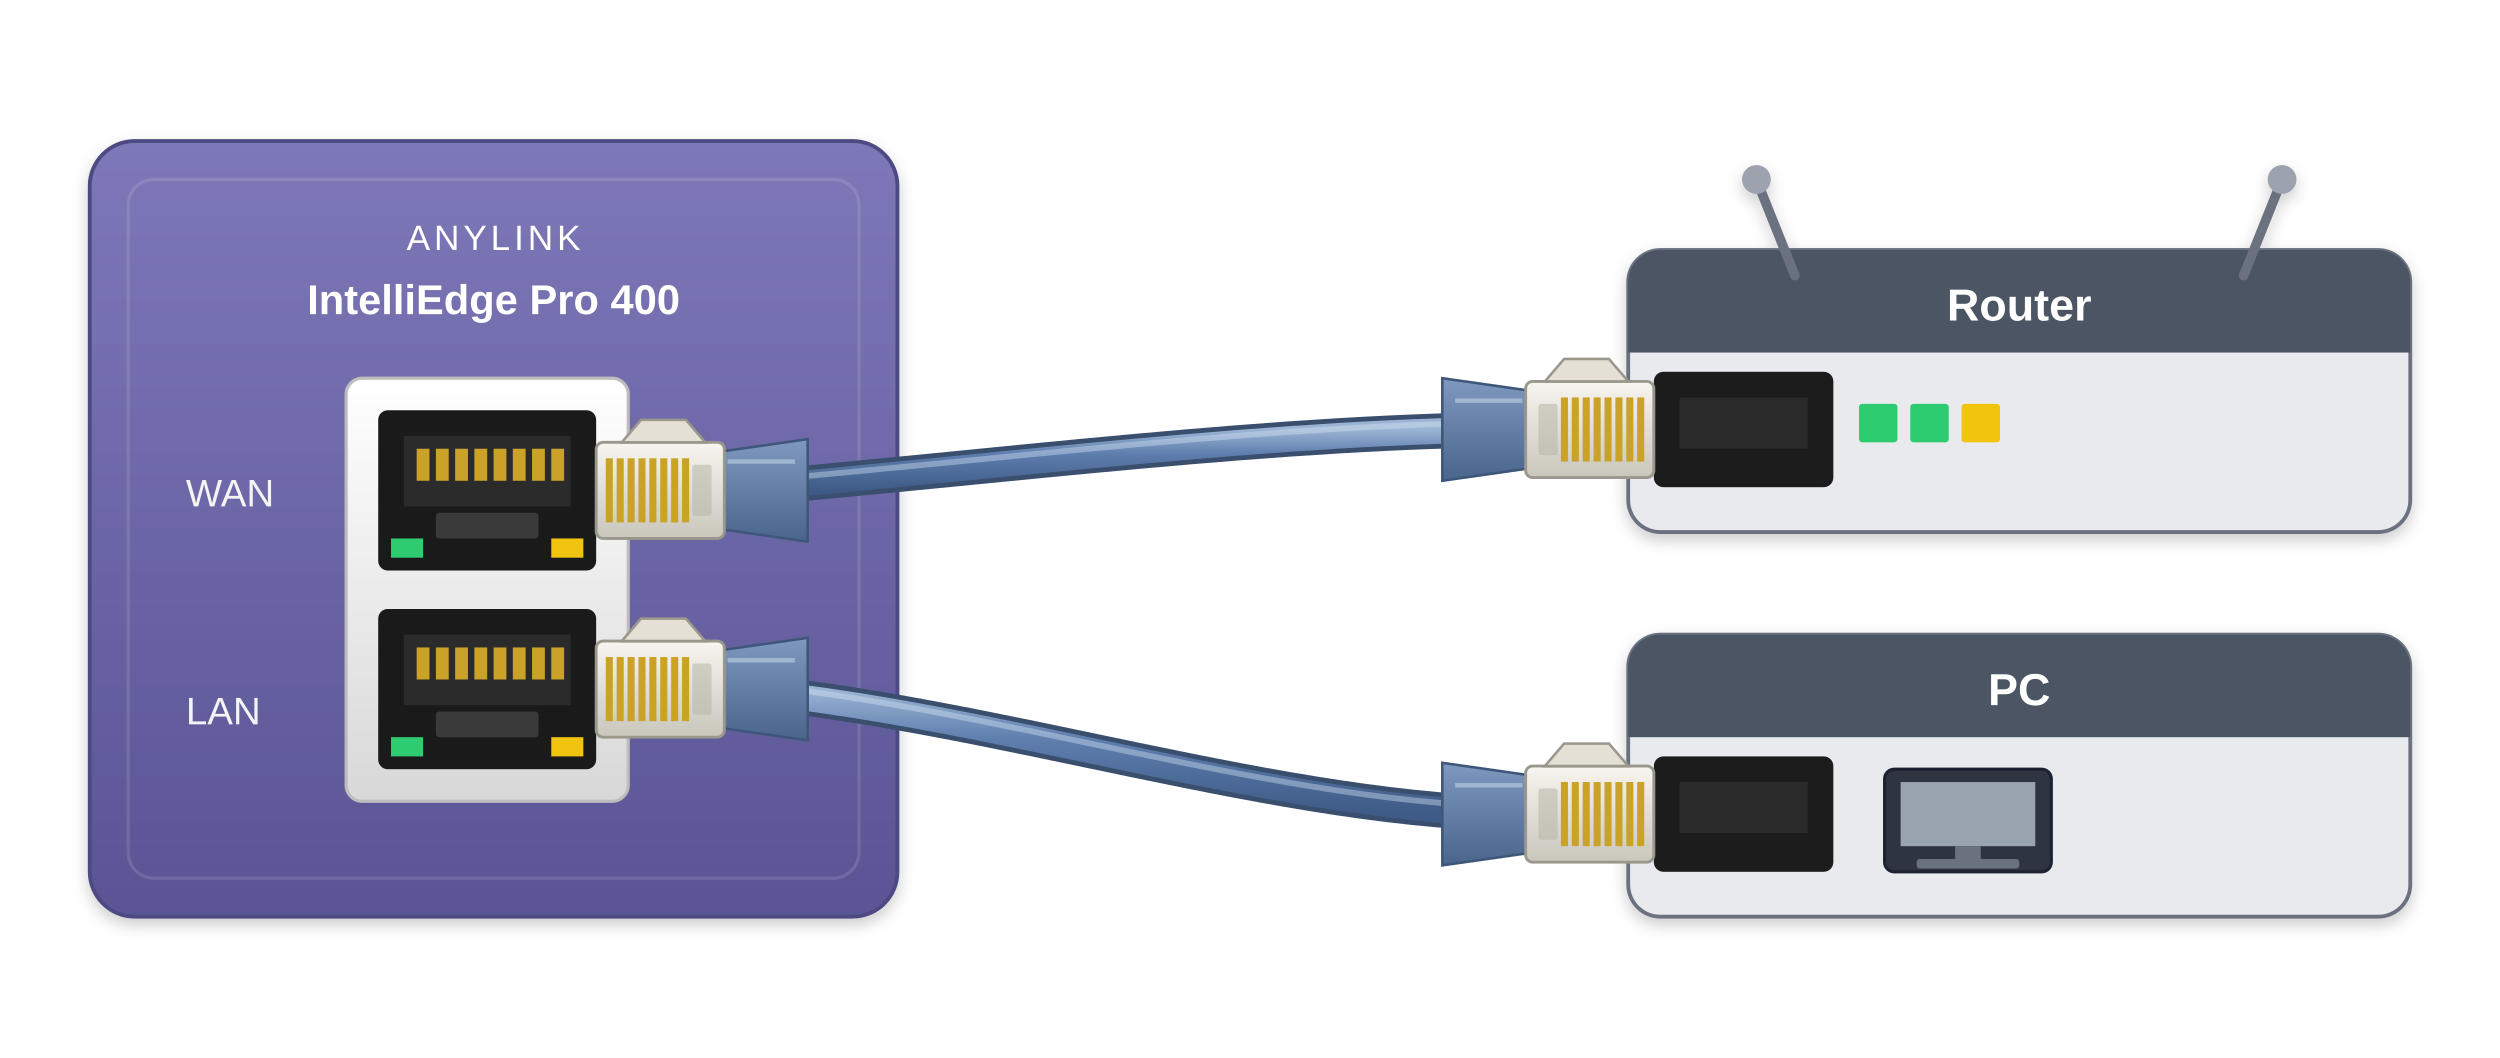
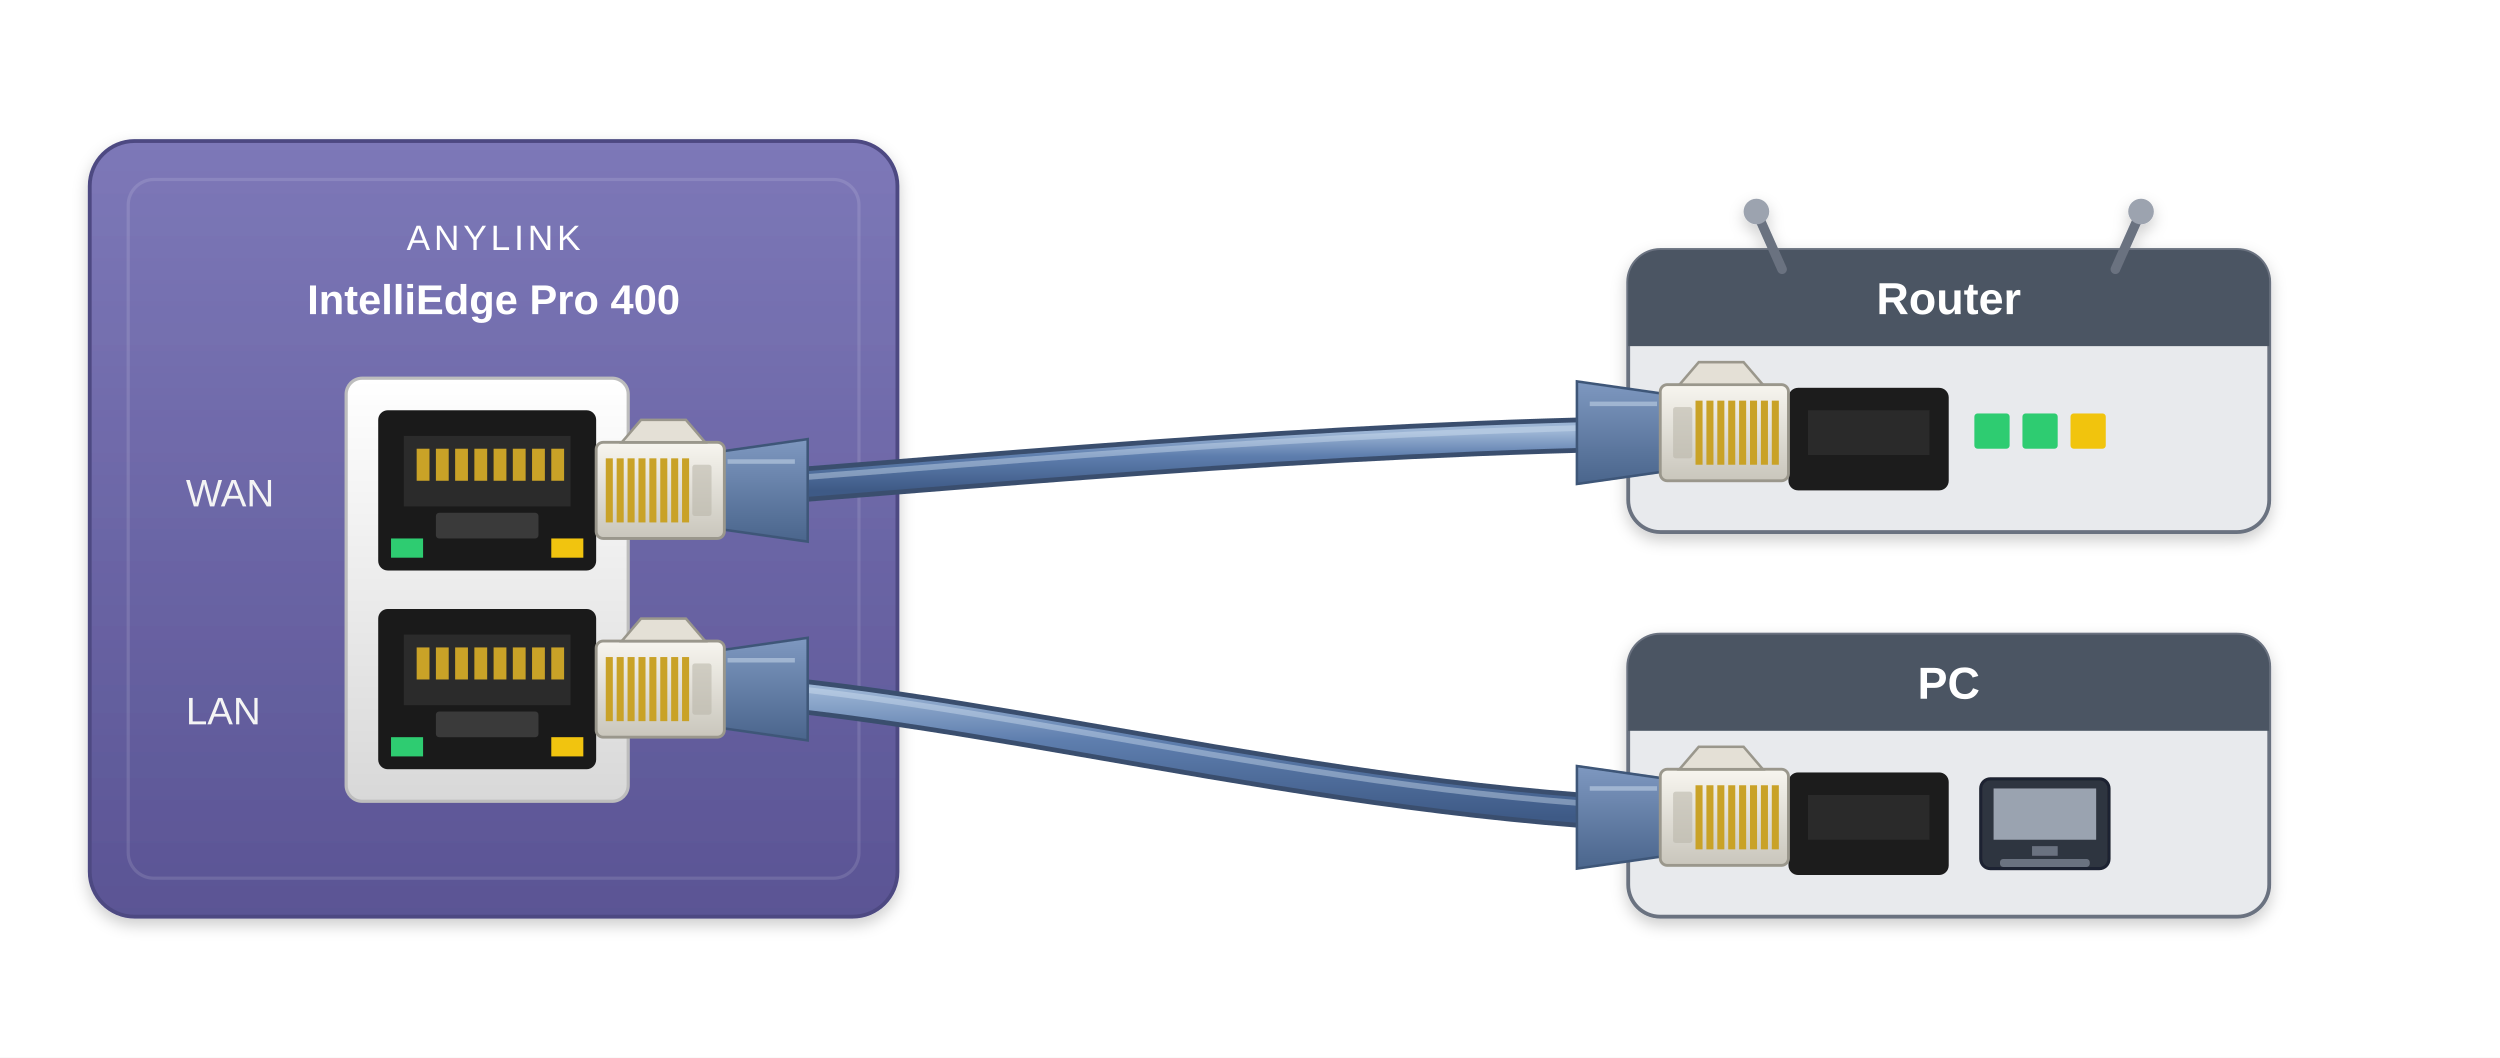
<svg xmlns="http://www.w3.org/2000/svg" xmlns:xlink="http://www.w3.org/1999/xlink" width="780" height="330" viewBox="0 0 780 330" role="img" aria-labelledby="title">
  <defs>
    <linearGradient id="eth-chassis" x1="0" y1="0" x2="0" y2="1">
      <stop offset="0%" stop-color="#7D78B8" />
      <stop offset="100%" stop-color="#5A5494" />
    </linearGradient>
    <linearGradient id="eth-bezel" x1="0" y1="0" x2="0" y2="1">
      <stop offset="0%" stop-color="#FFFFFF" />
      <stop offset="100%" stop-color="#D8D8D8" />
    </linearGradient>
    <filter id="eth-shadow" x="-10%" y="-10%" width="130%" height="140%">
      <feDropShadow dx="0" dy="2" stdDeviation="2.4" flood-color="#000" flood-opacity="0.2" />
    </filter>
    <clipPath id="eth-router-clip">
-       <rect width="244" height="88" rx="10" />
+       <rect width="200" height="88" rx="10" />
    </clipPath>
    <clipPath id="eth-pc-clip">
-       <rect width="244" height="88" rx="10" />
+       <rect width="200" height="88" rx="10" />
    </clipPath>
    <linearGradient id="eth-jacket" x1="0" y1="0" x2="0" y2="1">
      <stop offset="0%" stop-color="#9BB4D4" />
      <stop offset="40%" stop-color="#5E7EAE" />
      <stop offset="100%" stop-color="#3E5A86" />
    </linearGradient>
    <linearGradient id="eth-boot" x1="0" y1="0" x2="0" y2="1">
      <stop offset="0%" stop-color="#7E98C0" />
      <stop offset="100%" stop-color="#4A658C" />
    </linearGradient>
    <linearGradient id="eth-plug" x1="0" y1="0" x2="0" y2="1">
      <stop offset="0%" stop-color="#F7F5EF" />
      <stop offset="100%" stop-color="#C9C6BC" />
    </linearGradient>
    <g id="rj45-plug">
      <path d="M38 5 L66 1 V33 L38 29 Z" fill="url(#eth-boot)" stroke="#3E5678" stroke-width="0.8" />
      <path d="M41 8 H62" stroke="#D8E6F4" stroke-width="1.4" opacity="0.45" />
      <rect x="0" y="2" width="40" height="30" rx="2.2" fill="url(#eth-plug)" stroke="#9A978C" stroke-width="0.9" />
      <path d="M8 2 L14 -5 H28 L34 2 Z" fill="#E4E0D6" stroke="#9A978C" stroke-width="0.8" />
      <g fill="#C9A227">
        <rect x="3" y="7" width="2.2" height="20" />
        <rect x="6.4" y="7" width="2.2" height="20" />
        <rect x="9.8" y="7" width="2.2" height="20" />
        <rect x="13.2" y="7" width="2.2" height="20" />
        <rect x="16.6" y="7" width="2.2" height="20" />
        <rect x="20" y="7" width="2.2" height="20" />
        <rect x="23.4" y="7" width="2.2" height="20" />
        <rect x="26.8" y="7" width="2.2" height="20" />
      </g>
      <rect x="30" y="9" width="6" height="16" rx="0.8" fill="#B8B4A8" opacity="0.55" />
    </g>
    <g id="jack-face">
      <rect width="68" height="50" rx="3" fill="#1A1A1A" />
      <rect x="8" y="8" width="52" height="22" fill="#2B2B2B" />
      <g fill="#C9A227">
        <rect x="12" y="12" width="4" height="10" />
        <rect x="18" y="12" width="4" height="10" />
        <rect x="24" y="12" width="4" height="10" />
        <rect x="30" y="12" width="4" height="10" />
        <rect x="36" y="12" width="4" height="10" />
        <rect x="42" y="12" width="4" height="10" />
        <rect x="48" y="12" width="4" height="10" />
        <rect x="54" y="12" width="4" height="10" />
      </g>
      <rect x="18" y="32" width="32" height="8" rx="1" fill="#3A3A3A" />
      <rect x="4" y="40" width="10" height="6" fill="#2ECC71" />
      <rect x="54" y="40" width="10" height="6" fill="#F1C40F" />
    </g>
  </defs>
  <rect width="780" height="330" fill="#fff" />
  <g filter="url(#eth-shadow)">
    <rect x="28" y="44" width="252" height="242" rx="14" fill="url(#eth-chassis)" stroke="#4E4982" stroke-width="1.2" />
  </g>
  <rect x="40" y="56" width="228" height="218" rx="8" fill="none" stroke="#fff" stroke-opacity="0.12" />
  <text x="154" y="78" text-anchor="middle" font-family="Arial, Helvetica, sans-serif" font-size="11" letter-spacing="1.2" fill="#fff">ANYLINK</text>
  <text x="154" y="98" text-anchor="middle" font-family="Arial, Helvetica, sans-serif" font-size="13" font-weight="700" fill="#fff">IntelliEdge Pro 400</text>
  <text x="58" y="158" font-family="Arial, Helvetica, sans-serif" font-size="12" fill="#F4F4F4">WAN</text>
  <text x="58" y="226" font-family="Arial, Helvetica, sans-serif" font-size="12" fill="#F4F4F4">LAN</text>
  <g transform="translate(108,118)">
    <rect width="88" height="132" rx="5" fill="url(#eth-bezel)" stroke="#BDBDBD" stroke-width="1" />
    <use href="#jack-face" xlink:href="#jack-face" x="10" y="10" />
    <use href="#jack-face" xlink:href="#jack-face" x="10" y="72" />
  </g>
  <g filter="url(#eth-shadow)" transform="translate(508,78)">
-     <rect width="244" height="88" rx="10" fill="#E8EAED" stroke="#6B7280" stroke-width="1.2" />
+     <rect width="200" height="88" rx="10" fill="#E8EAED" stroke="#6B7280" stroke-width="1.2" />
    <g clip-path="url(#eth-router-clip)">
-       <rect width="244" height="32" fill="#4B5563" />
+       <rect width="200" height="30" fill="#4B5563" />
    </g>
-     <text x="122" y="22" text-anchor="middle" font-family="Arial, Helvetica, sans-serif" font-size="14" font-weight="700" fill="#fff">Router</text>
-     <line x1="52" y1="8" x2="40" y2="-22" stroke="#6B7280" stroke-width="3" stroke-linecap="round" />
-     <line x1="192" y1="8" x2="204" y2="-22" stroke="#6B7280" stroke-width="3" stroke-linecap="round" />
-     <circle cx="40" cy="-22" r="4.5" fill="#9CA3AF" />
-     <circle cx="204" cy="-22" r="4.5" fill="#9CA3AF" />
-     <rect x="8" y="38" width="56" height="36" rx="3" fill="#1A1A1A" />
-     <rect x="16" y="46" width="40" height="16" fill="#2B2B2B" />
-     <rect x="72" y="48" width="12" height="12" rx="1" fill="#2ECC71" />
-     <rect x="88" y="48" width="12" height="12" rx="1" fill="#2ECC71" />
-     <rect x="104" y="48" width="12" height="12" rx="1" fill="#F1C40F" />
+     <text x="100" y="20" text-anchor="middle" font-family="Arial, Helvetica, sans-serif" font-size="14" font-weight="700" fill="#fff">Router</text>
+     <line x1="48" y1="6" x2="40" y2="-12" stroke="#6B7280" stroke-width="3" stroke-linecap="round" />
+     <line x1="152" y1="6" x2="160" y2="-12" stroke="#6B7280" stroke-width="3" stroke-linecap="round" />
+     <circle cx="40" cy="-12" r="4" fill="#9CA3AF" />
+     <circle cx="160" cy="-12" r="4" fill="#9CA3AF" />
+     <rect x="50" y="43" width="50" height="32" rx="3" fill="#1A1A1A" />
+     <rect x="56" y="50" width="38" height="14" fill="#2B2B2B" />
+     <rect x="108" y="51" width="11" height="11" rx="1" fill="#2ECC71" />
+     <rect x="123" y="51" width="11" height="11" rx="1" fill="#2ECC71" />
+     <rect x="138" y="51" width="11" height="11" rx="1" fill="#F1C40F" />
  </g>
  <g filter="url(#eth-shadow)" transform="translate(508,198)">
-     <rect width="244" height="88" rx="10" fill="#E8EAED" stroke="#6B7280" stroke-width="1.2" />
+     <rect width="200" height="88" rx="10" fill="#E8EAED" stroke="#6B7280" stroke-width="1.2" />
    <g clip-path="url(#eth-pc-clip)">
-       <rect width="244" height="32" fill="#4B5563" />
+       <rect width="200" height="30" fill="#4B5563" />
    </g>
-     <text x="122" y="22" text-anchor="middle" font-family="Arial, Helvetica, sans-serif" font-size="14" font-weight="700" fill="#fff">PC</text>
-     <rect x="8" y="38" width="56" height="36" rx="3" fill="#1A1A1A" />
-     <rect x="16" y="46" width="40" height="16" fill="#2B2B2B" />
-     <rect x="80" y="42" width="52" height="32" rx="3" fill="#2F3540" stroke="#1F2430" />
-     <rect x="85" y="46" width="42" height="20" fill="#9AA3B0" />
-     <rect x="102" y="66" width="8" height="4" fill="#6B7280" />
-     <rect x="90" y="70" width="32" height="3" rx="1" fill="#6B7280" />
+     <text x="100" y="20" text-anchor="middle" font-family="Arial, Helvetica, sans-serif" font-size="14" font-weight="700" fill="#fff">PC</text>
+     <rect x="50" y="43" width="50" height="32" rx="3" fill="#1A1A1A" />
+     <rect x="56" y="50" width="38" height="14" fill="#2B2B2B" />
+     <rect x="110" y="45" width="40" height="28" rx="3" fill="#2F3540" stroke="#1F2430" />
+     <rect x="114" y="48" width="32" height="16" fill="#9AA3B0" />
+     <rect x="126" y="66" width="8" height="3" fill="#6B7280" />
+     <rect x="116" y="70" width="28" height="2.5" rx="1" fill="#6B7280" />
  </g>
-   <path d="M226 153 C 310 146, 400 134, 478 134" fill="none" stroke="#3A4E6E" stroke-width="11" stroke-linecap="round" />
-   <path d="M226 153 C 310 146, 400 134, 478 134" fill="none" stroke="url(#eth-jacket)" stroke-width="8" stroke-linecap="round" />
-   <path d="M226 150.8 C 310 143.8, 400 131.8, 478 131.8" fill="none" stroke="#D8E6F4" stroke-width="1.8" stroke-linecap="round" opacity="0.4" />
+   <path d="M226 153 C 320 146, 430 135, 548 135" fill="none" stroke="#3A4E6E" stroke-width="11" stroke-linecap="round" />
+   <path d="M226 153 C 320 146, 430 135, 548 135" fill="none" stroke="url(#eth-jacket)" stroke-width="8" stroke-linecap="round" />
+   <path d="M226 150.8 C 320 143.8, 430 132.8, 548 132.8" fill="none" stroke="#D8E6F4" stroke-width="1.8" stroke-linecap="round" opacity="0.4" />
  <use href="#rj45-plug" xlink:href="#rj45-plug" transform="translate(186,136)" />
-   <g transform="translate(516,134)">
+   <g transform="translate(558,135)">
    <use href="#rj45-plug" xlink:href="#rj45-plug" transform="scale(-1,1) translate(0,-17)" />
  </g>
-   <path d="M226 215 C 310 222, 400 254, 478 254" fill="none" stroke="#3A4E6E" stroke-width="11" stroke-linecap="round" />
-   <path d="M226 215 C 310 222, 400 254, 478 254" fill="none" stroke="url(#eth-jacket)" stroke-width="8" stroke-linecap="round" />
-   <path d="M226 212.8 C 310 219.8, 400 251.8, 478 251.8" fill="none" stroke="#D8E6F4" stroke-width="1.8" stroke-linecap="round" opacity="0.4" />
+   <path d="M226 215 C 320 222, 430 255, 548 255" fill="none" stroke="#3A4E6E" stroke-width="11" stroke-linecap="round" />
+   <path d="M226 215 C 320 222, 430 255, 548 255" fill="none" stroke="url(#eth-jacket)" stroke-width="8" stroke-linecap="round" />
+   <path d="M226 212.8 C 320 219.8, 430 252.8, 548 252.8" fill="none" stroke="#D8E6F4" stroke-width="1.8" stroke-linecap="round" opacity="0.4" />
  <use href="#rj45-plug" xlink:href="#rj45-plug" transform="translate(186,198)" />
-   <g transform="translate(516,254)">
+   <g transform="translate(558,255)">
    <use href="#rj45-plug" xlink:href="#rj45-plug" transform="scale(-1,1) translate(0,-17)" />
  </g>
</svg>
